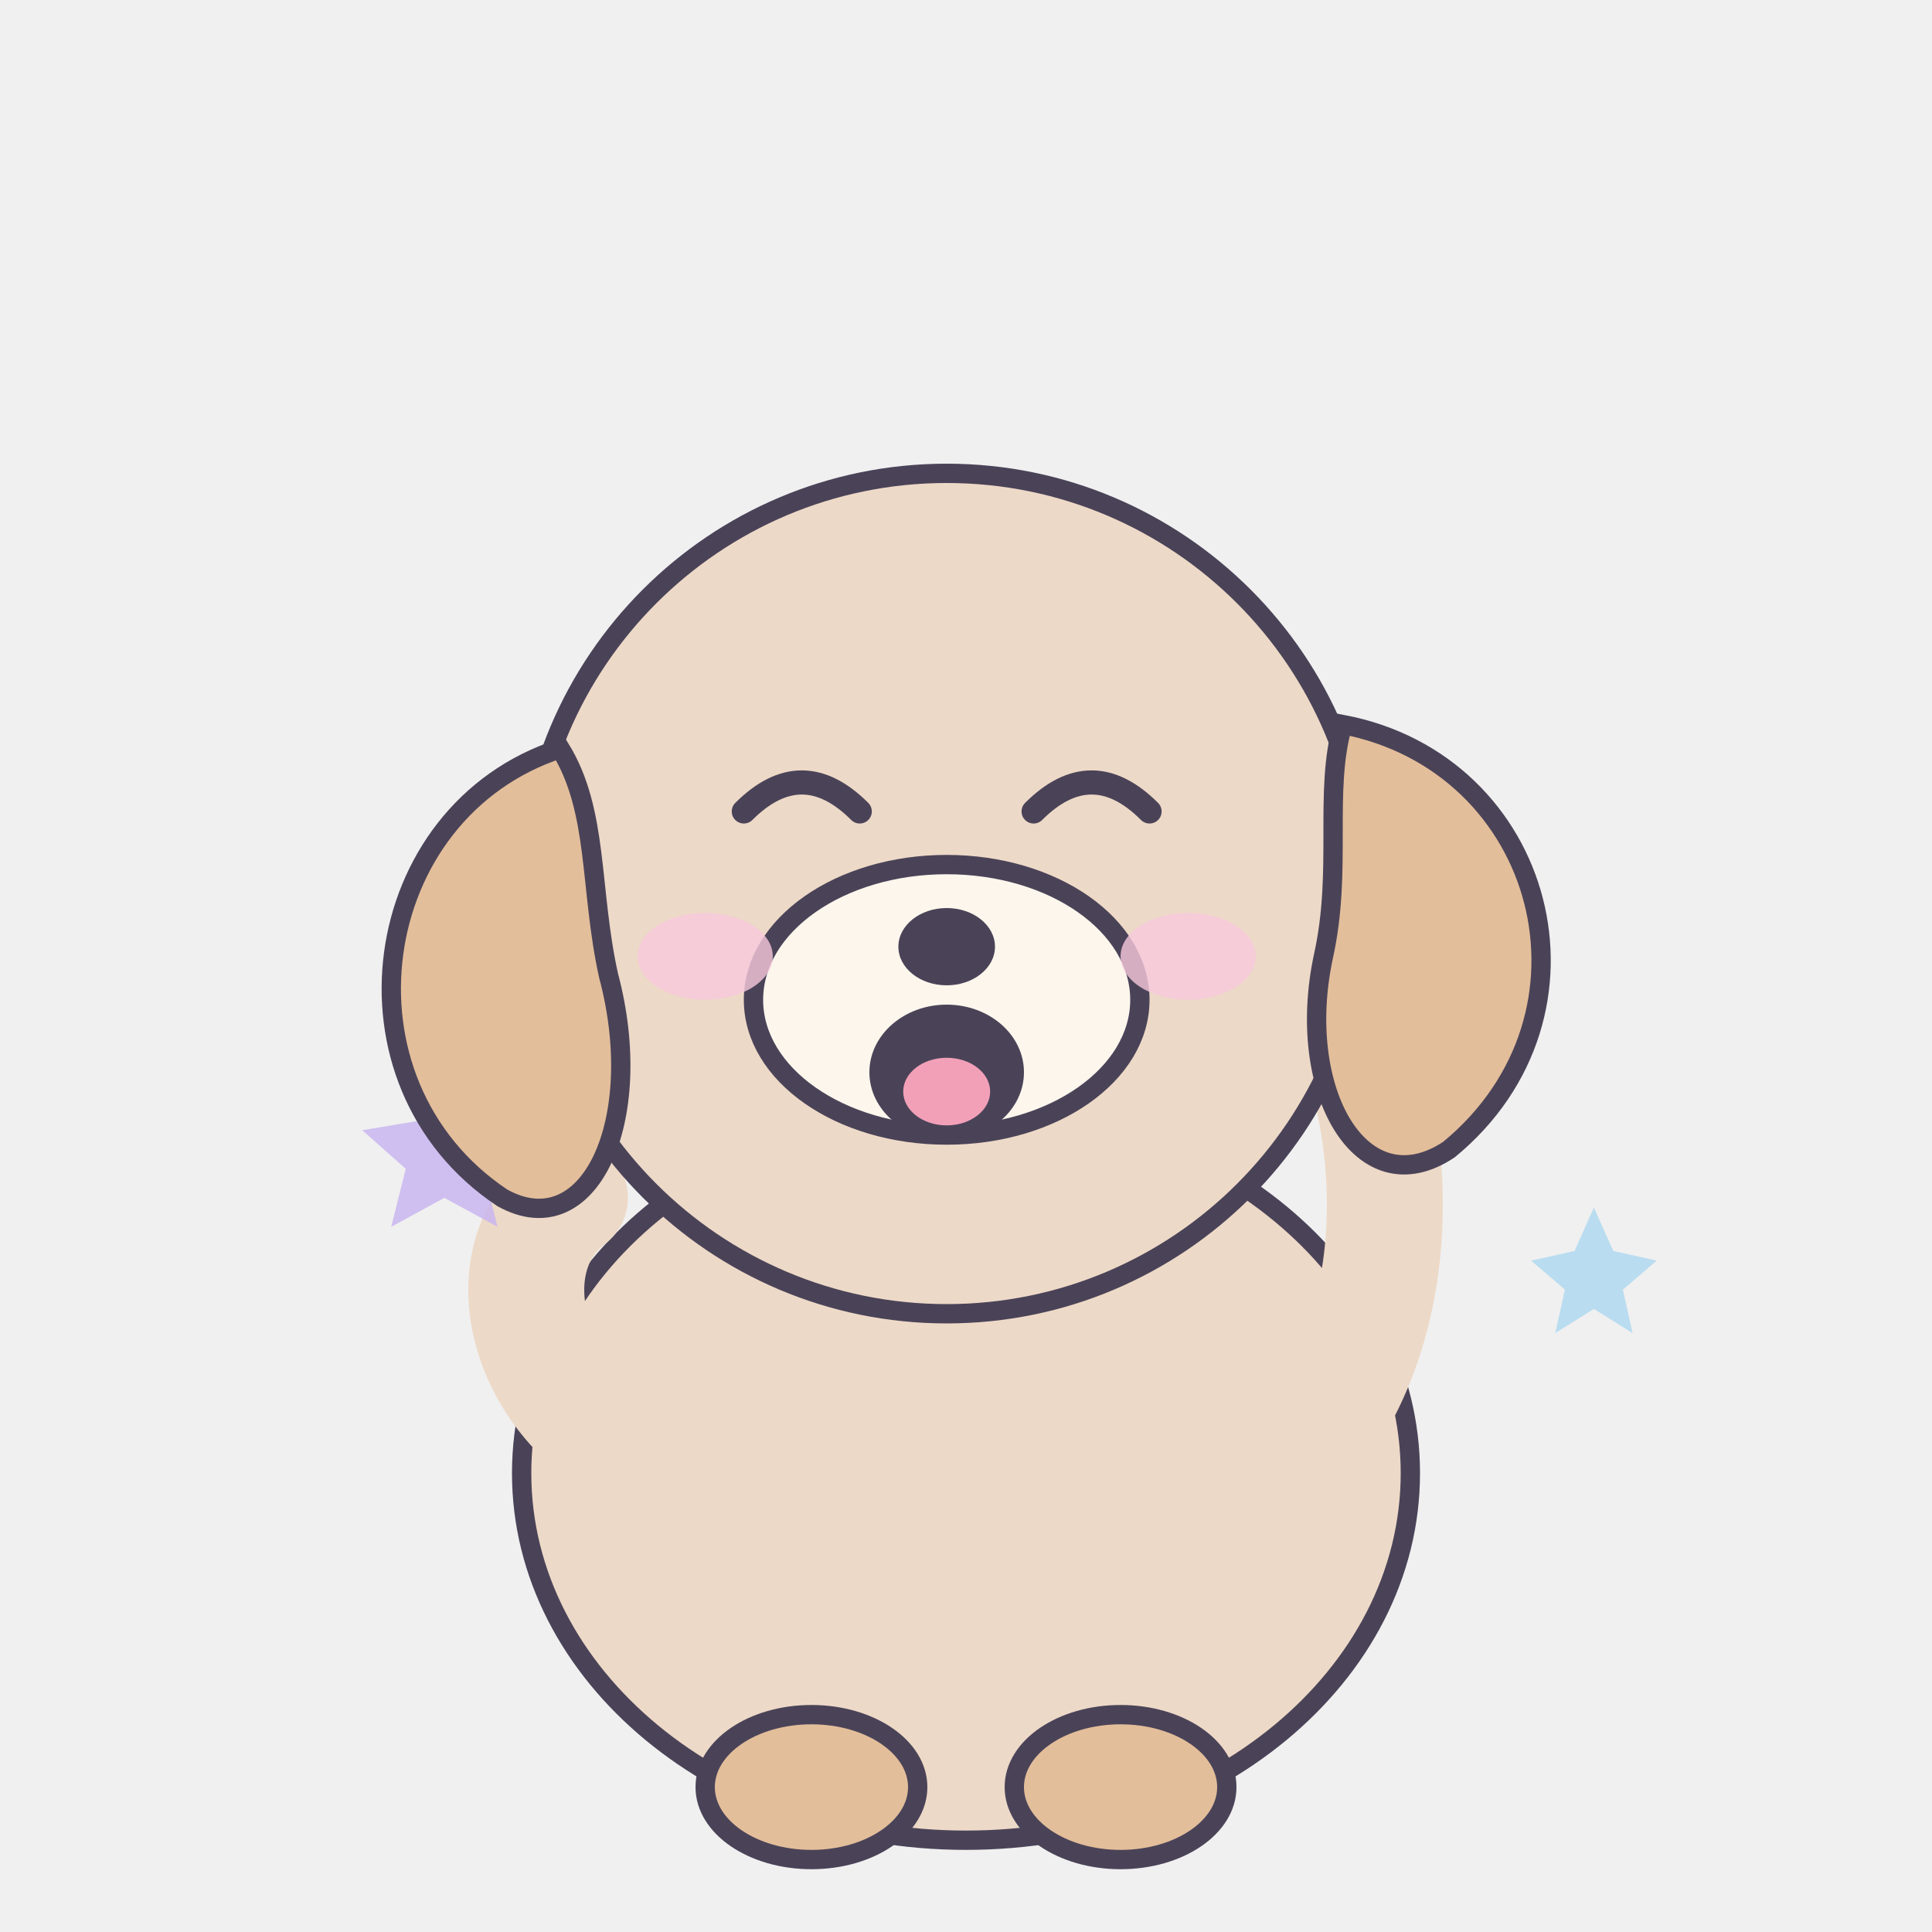
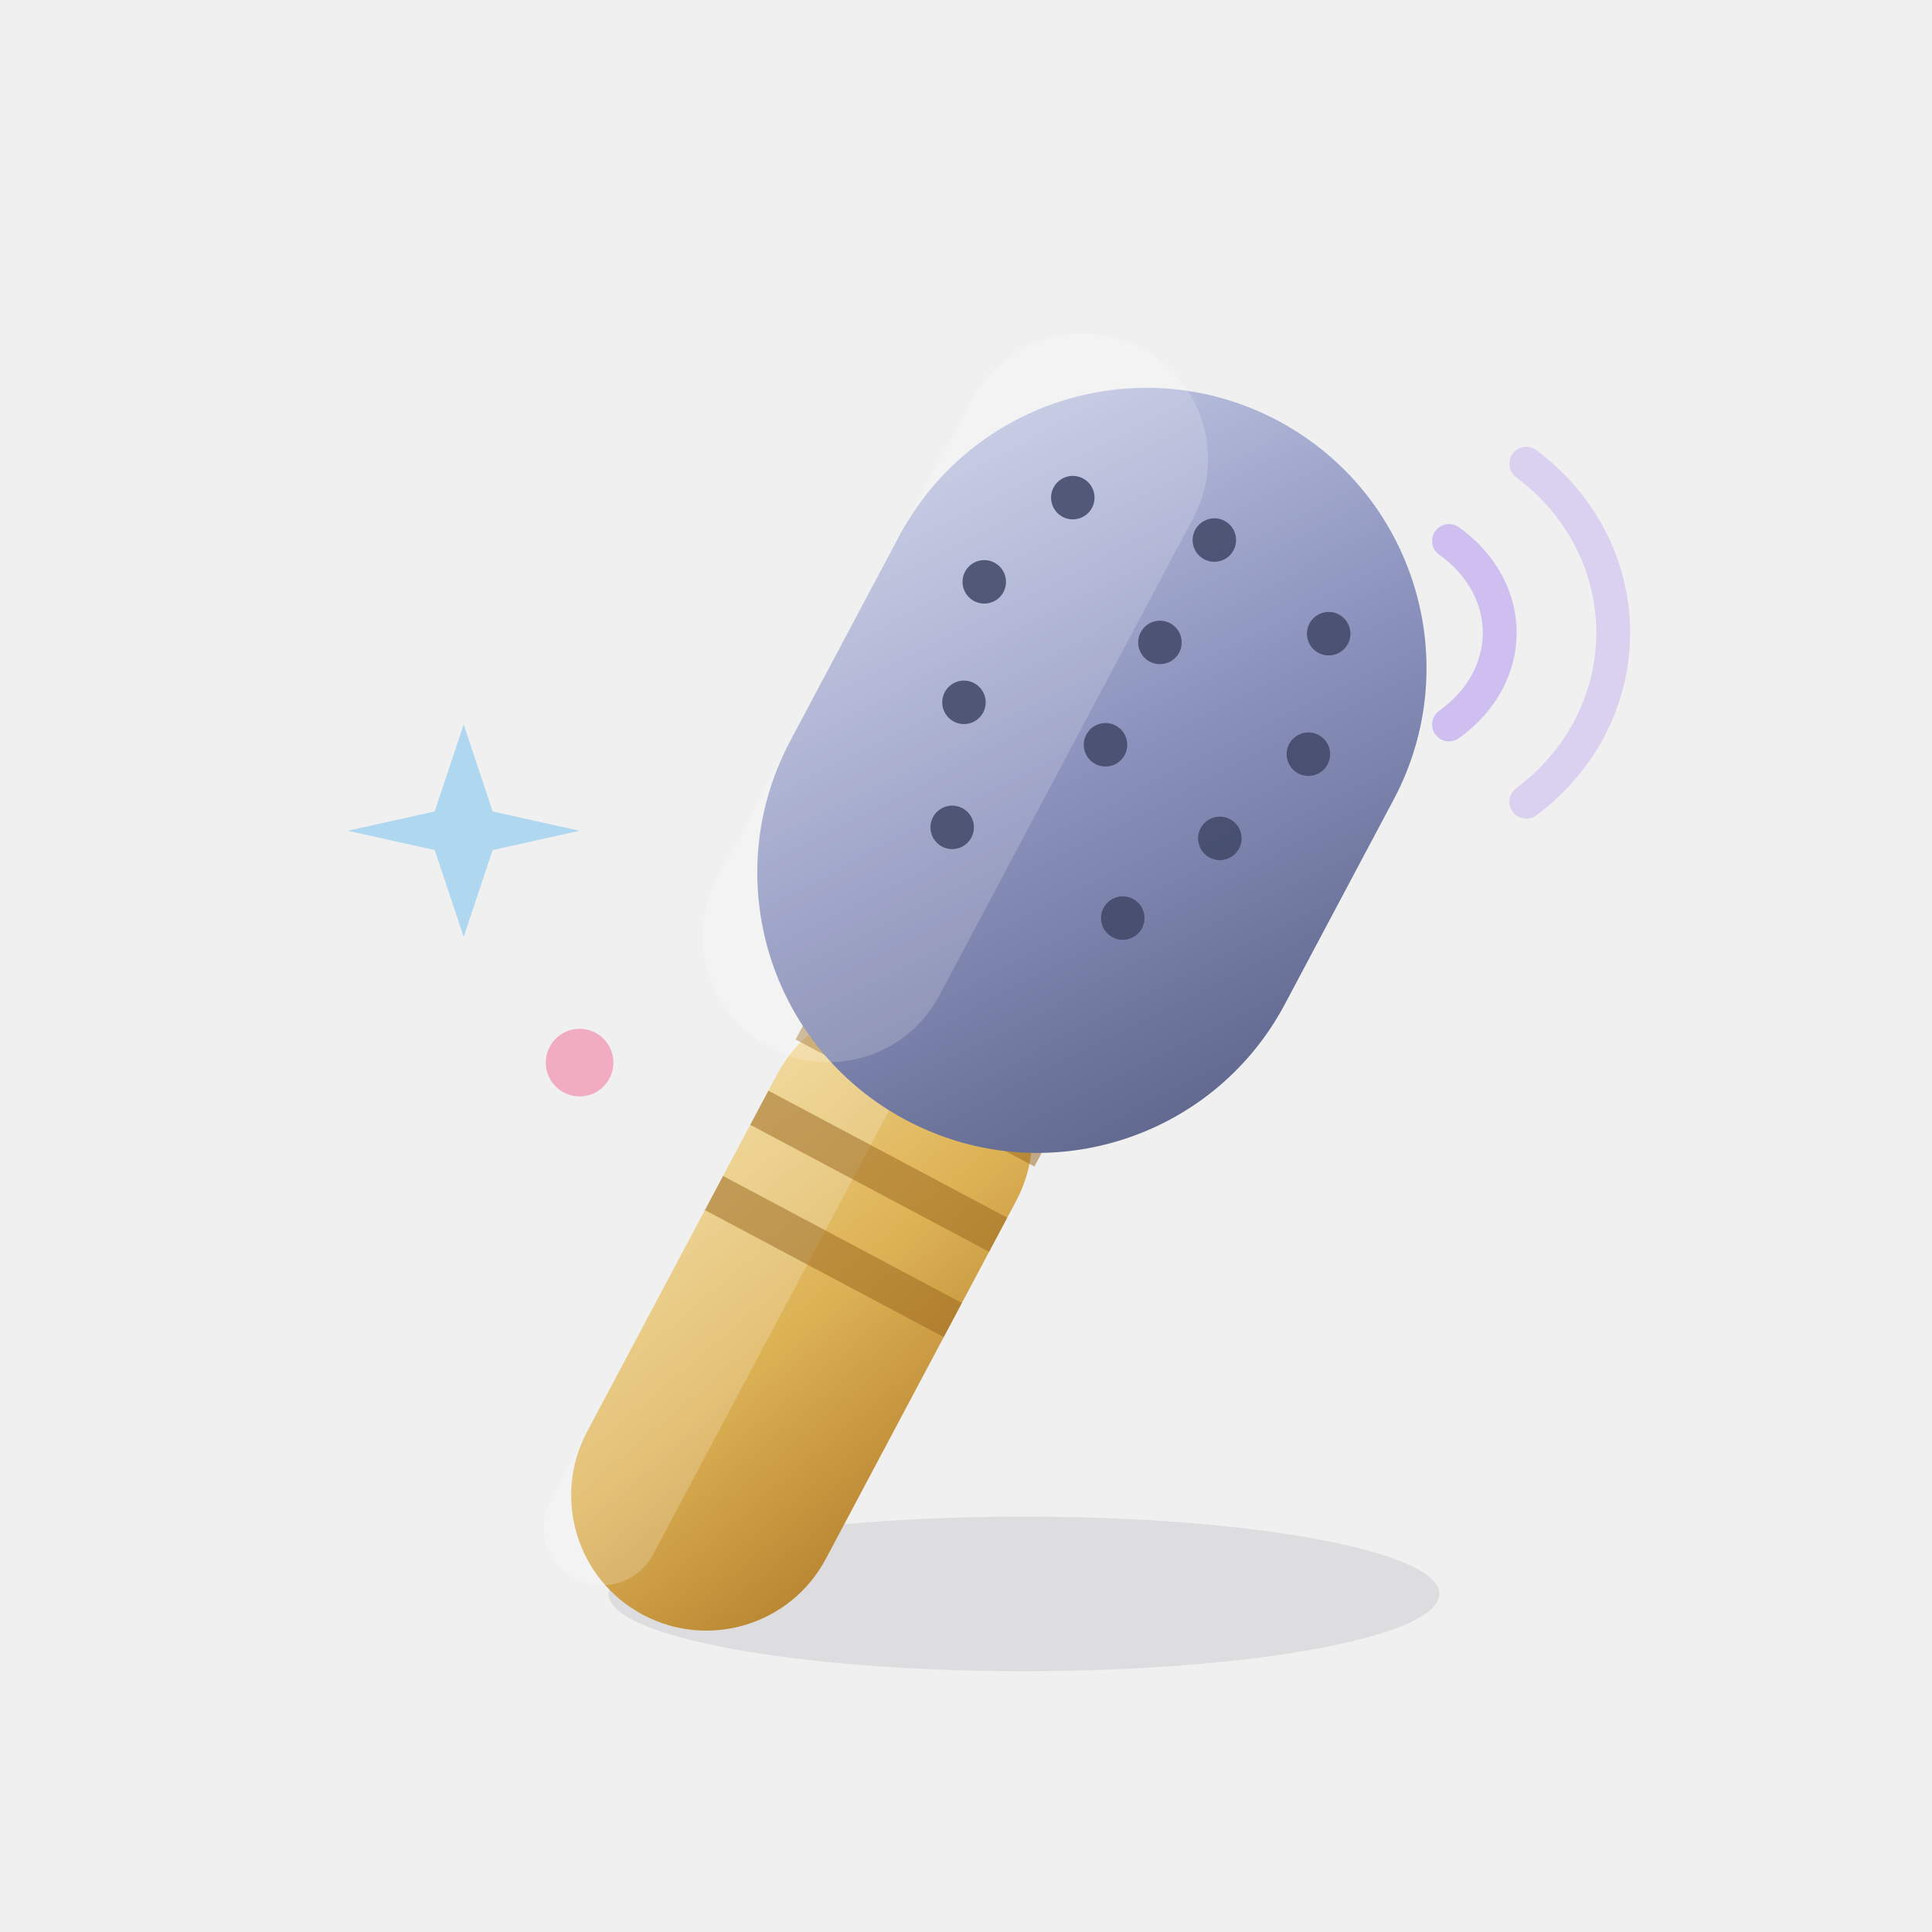
<svg xmlns="http://www.w3.org/2000/svg" viewBox="0 0 400 400" fill="none">
-   <ellipse cx="200" cy="305" rx="92" ry="76" fill="#EDD9C7" stroke="#4A4358" stroke-width="4" />
-   <path d="M130 300 C 108 288, 102 260, 118 248" stroke="#4A4358" stroke-width="4" stroke-linecap="round" fill="none" />
-   <path d="M130 300 C 108 288, 102 260, 118 248" stroke="#EDD9C7" stroke-width="24" stroke-linecap="round" fill="none" />
-   <path d="M270 300 C 295 270, 290 220, 268 190" stroke="#4A4358" stroke-width="4" stroke-linecap="round" fill="none" />
-   <path d="M270 300 C 295 270, 290 220, 268 190" stroke="#EDD9C7" stroke-width="24" stroke-linecap="round" fill="none" />
-   <circle cx="266" cy="178" r="18" fill="#C9B6F0" stroke="#4A4358" stroke-width="3.5" />
-   <rect x="258" y="192" width="16" height="34" rx="7" fill="#8A8296" stroke="#4A4358" stroke-width="3" />
-   <ellipse cx="168" cy="370" rx="22" ry="15" fill="#E3BE9A" stroke="#4A4358" stroke-width="4" />
-   <ellipse cx="232" cy="370" rx="22" ry="15" fill="#E3BE9A" stroke="#4A4358" stroke-width="4" />
-   <path d="M92 220 l5 12 12 2 -9 8 3 12 -11 -6 -11 6 3 -12 -9 -8 12 -2 z" fill="#C9B6F0" opacity="0.85" />
-   <path d="M330 250 l4 9 9 2 -7 6 2 9 -8 -5 -8 5 2 -9 -7 -6 9 -2 z" fill="#AFD8F0" opacity="0.85" />
-   <circle cx="196" cy="185" r="87" fill="#EDD9C7" stroke="#4A4358" stroke-width="4" />
-   <path d="M116 155 C 76 168, 68 224, 104 248 C 122 258, 134 232, 126 202 C 122 184, 124 168, 116 155 Z" fill="#E3BE9A" stroke="#4A4358" stroke-width="4" />
-   <path d="M278 150 C 320 158, 334 210, 300 238 C 282 250, 268 226, 274 198 C 278 180, 274 164, 278 150 Z" fill="#E3BE9A" stroke="#4A4358" stroke-width="4" />
-   <ellipse cx="196" cy="207" rx="40" ry="28" fill="#FCF6EC" stroke="#4A4358" stroke-width="4" />
-   <ellipse cx="196" cy="196" rx="10" ry="8" fill="#4A4358" />
-   <ellipse cx="196" cy="222" rx="16" ry="14" fill="#4A4358" />
-   <ellipse cx="196" cy="226" rx="9" ry="7" fill="#F2A0B8" />
-   <path d="M154 168 Q166 156 178 168" stroke="#4A4358" stroke-width="5" stroke-linecap="round" fill="none" />
-   <path d="M214 168 Q226 156 238 168" stroke="#4A4358" stroke-width="5" stroke-linecap="round" fill="none" />
-   <ellipse cx="146" cy="198" rx="14" ry="9" fill="#F8C9DC" opacity="0.8" />
-   <ellipse cx="246" cy="198" rx="14" ry="9" fill="#F8C9DC" opacity="0.8" />
+   <defs>
+     <linearGradient id="micHead" x1="0%" y1="0%" x2="100%" y2="100%">
+       <stop offset="0%" stop-color="#CBD1EA" />
+       <stop offset="50%" stop-color="#8A91BC" />
+       <stop offset="100%" stop-color="#565D82" />
+     </linearGradient>
+     <linearGradient id="micHandle" x1="0%" y1="0%" x2="100%" y2="100%">
+       <stop offset="0%" stop-color="#F0D48A" />
+       <stop offset="50%" stop-color="#DDB255" />
+       <stop offset="100%" stop-color="#B47F2C" />
+     </linearGradient>
+   </defs>
+   <ellipse cx="212" cy="330" rx="86" ry="16" fill="#4A4358" opacity="0.12" />
+   <g transform="rotate(28 200 200)">
+     <rect x="176" y="210" width="56" height="140" rx="28" fill="url(#micHandle)" />
+     <rect x="176" y="210" width="24" height="140" rx="12" fill="#FFFFFF" opacity="0.2" />
+     <rect x="176" y="222" width="56" height="8" fill="#96631C" opacity="0.5" />
+     <rect x="176" y="242" width="56" height="8" fill="#96631C" opacity="0.5" />
+     <rect x="176" y="262" width="56" height="8" fill="#96631C" opacity="0.5" />
+     <rect x="146" y="70" width="116" height="164" rx="58" fill="url(#micHead)" />
+     <rect x="146" y="70" width="52" height="164" rx="26" fill="#FFFFFF" opacity="0.18" />
+     <g opacity="0.85">
+       <circle cx="174" cy="104" r="4.5" fill="#3F4666" />
+       <circle cx="204" cy="98" r="4.5" fill="#3F4666" />
+       <circle cx="234" cy="104" r="4.5" fill="#3F4666" />
+       <circle cx="166" cy="128" r="4.5" fill="#3F4666" />
+       <circle cx="204" cy="122" r="4.5" fill="#3F4666" />
+       <circle cx="242" cy="128" r="4.5" fill="#3F4666" />
+       <circle cx="174" cy="152" r="4.5" fill="#3F4666" />
+       <circle cx="204" cy="146" r="4.5" fill="#3F4666" />
+       <circle cx="234" cy="152" r="4.5" fill="#3F4666" />
+       <circle cx="184" cy="176" r="4.5" fill="#3F4666" />
+       <circle cx="224" cy="176" r="4.5" fill="#3F4666" />
+     </g>
+   </g>
+   <path d="M300 150 C 314 140, 314 122, 300 112" stroke="#C9B6F0" stroke-width="7" stroke-linecap="round" fill="none" opacity="0.85" />
+   <path d="M316 166 C 340 148, 340 114, 316 96" stroke="#C9B6F0" stroke-width="7" stroke-linecap="round" fill="none" opacity="0.55" />
+   <path d="M96 150 L102 168 L120 172 L102 176 L96 194 L90 176 L72 172 L90 168 Z" fill="#AFD8F0" />
+   <circle cx="120" cy="220" r="7" fill="#F2A0B8" opacity="0.85" />
</svg>
